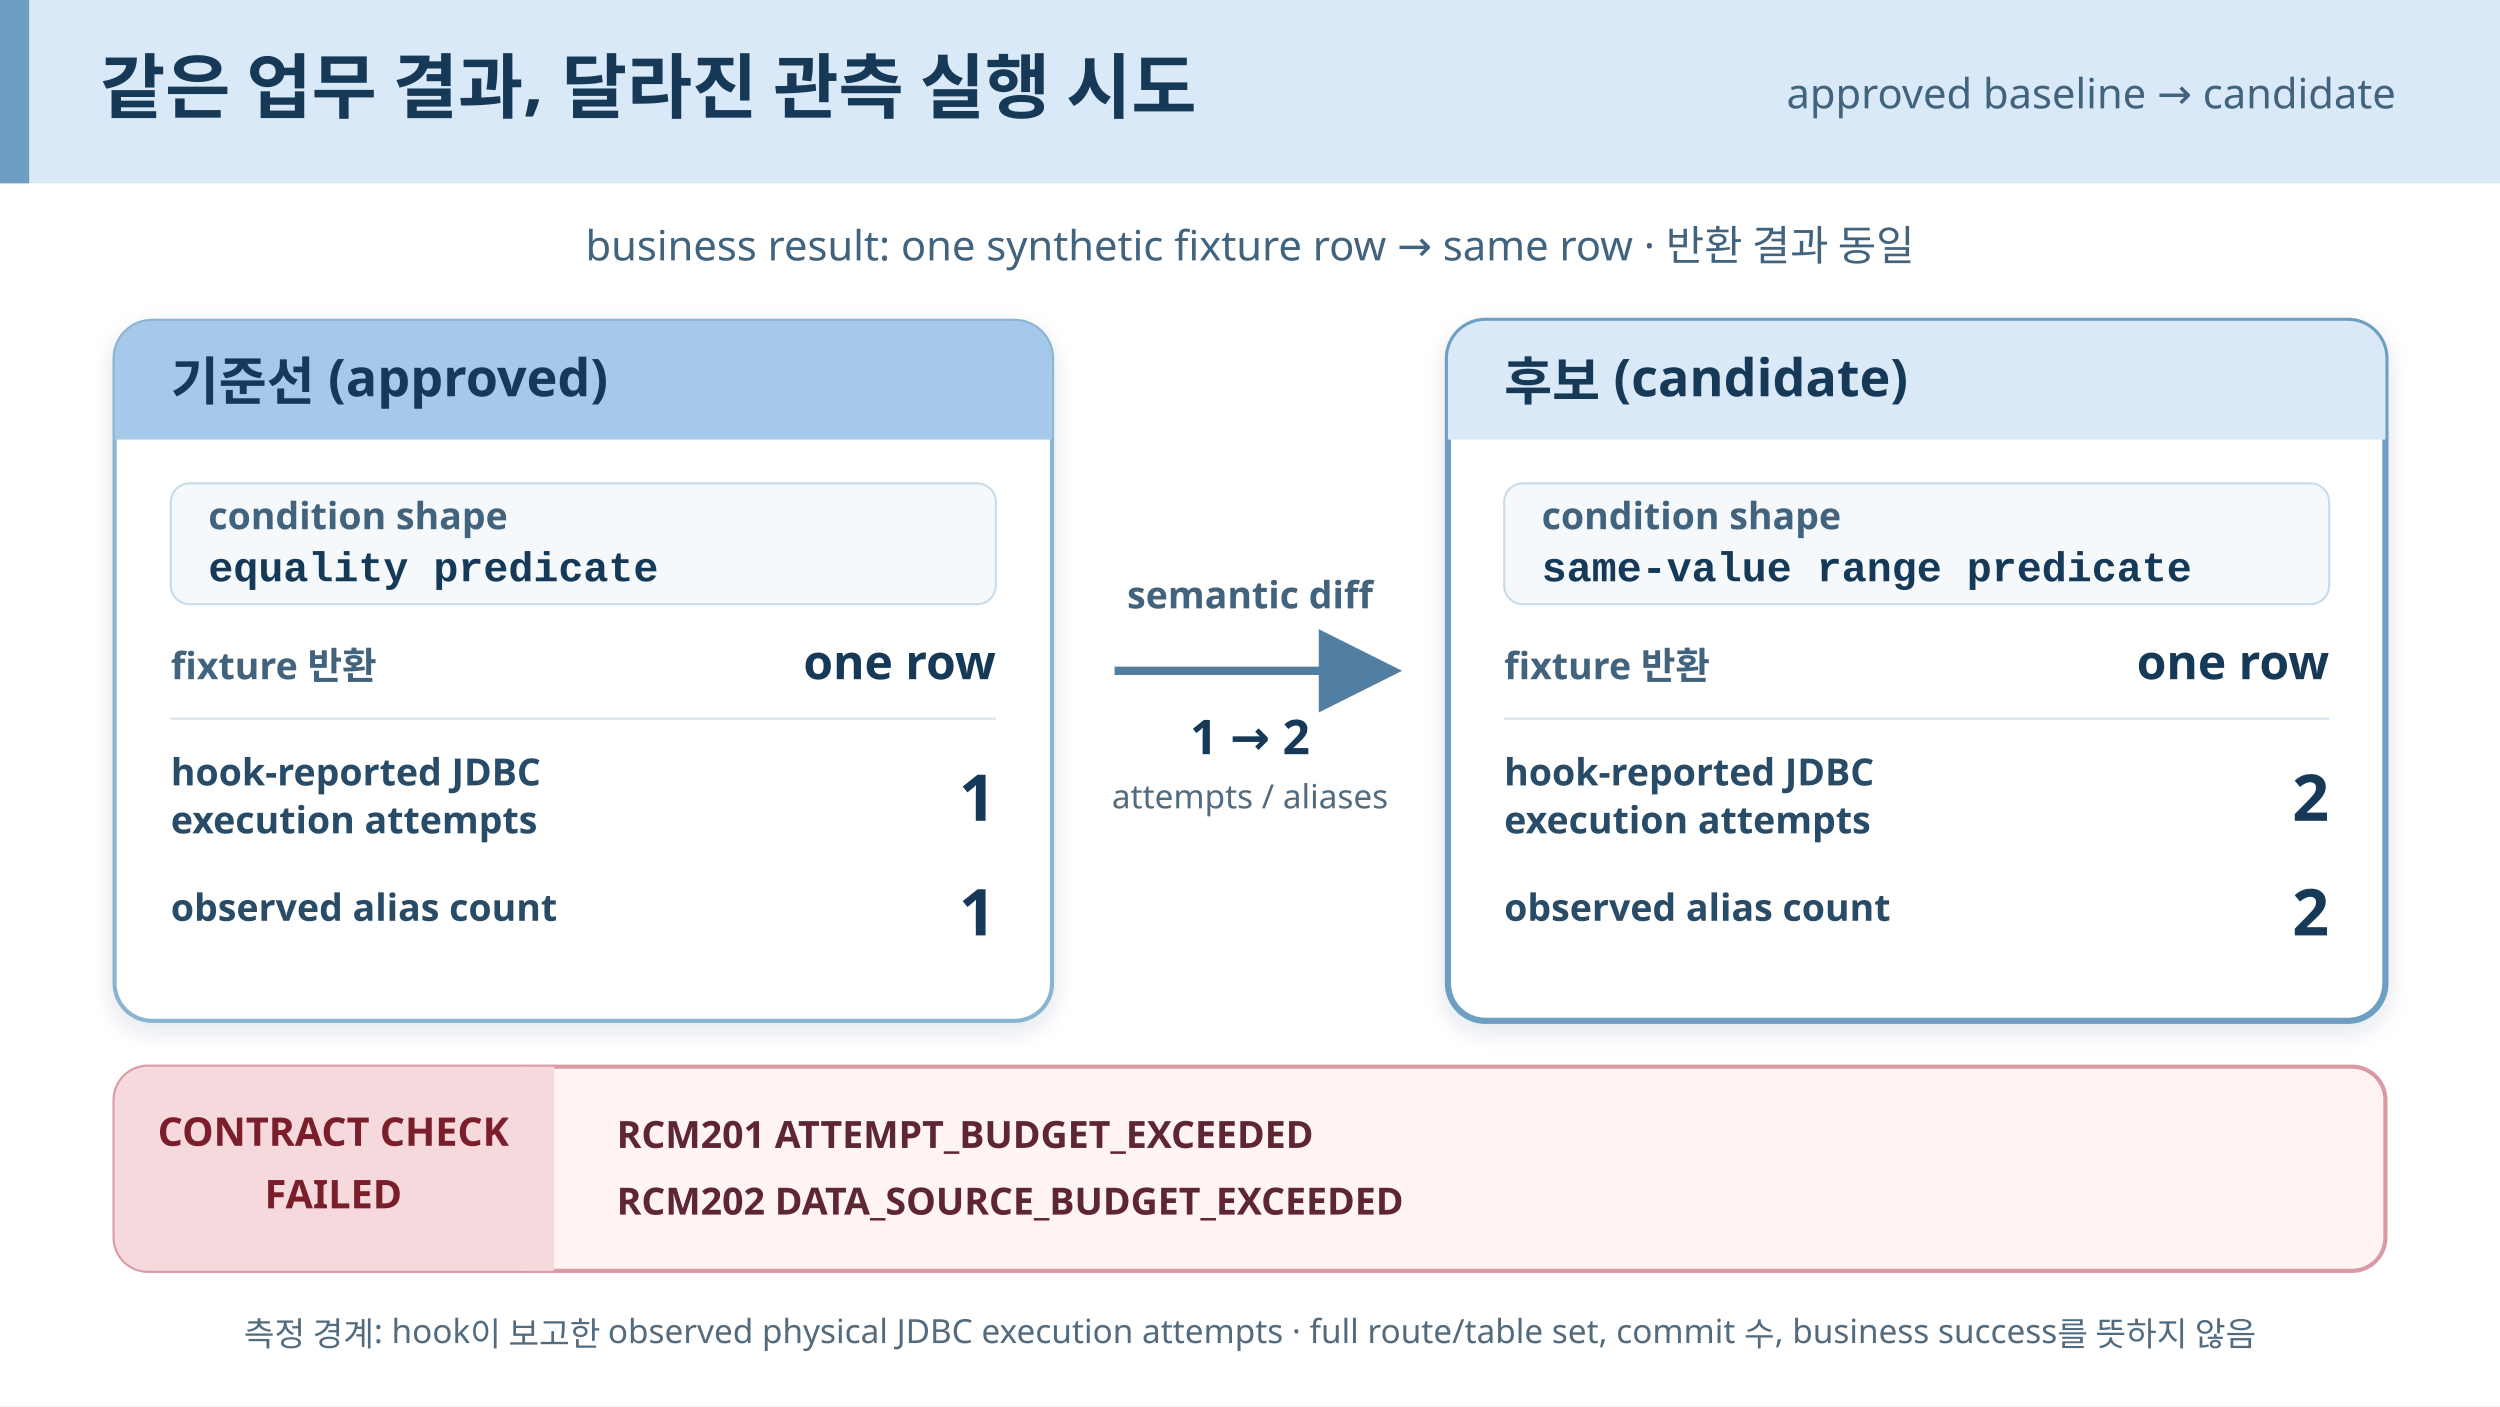
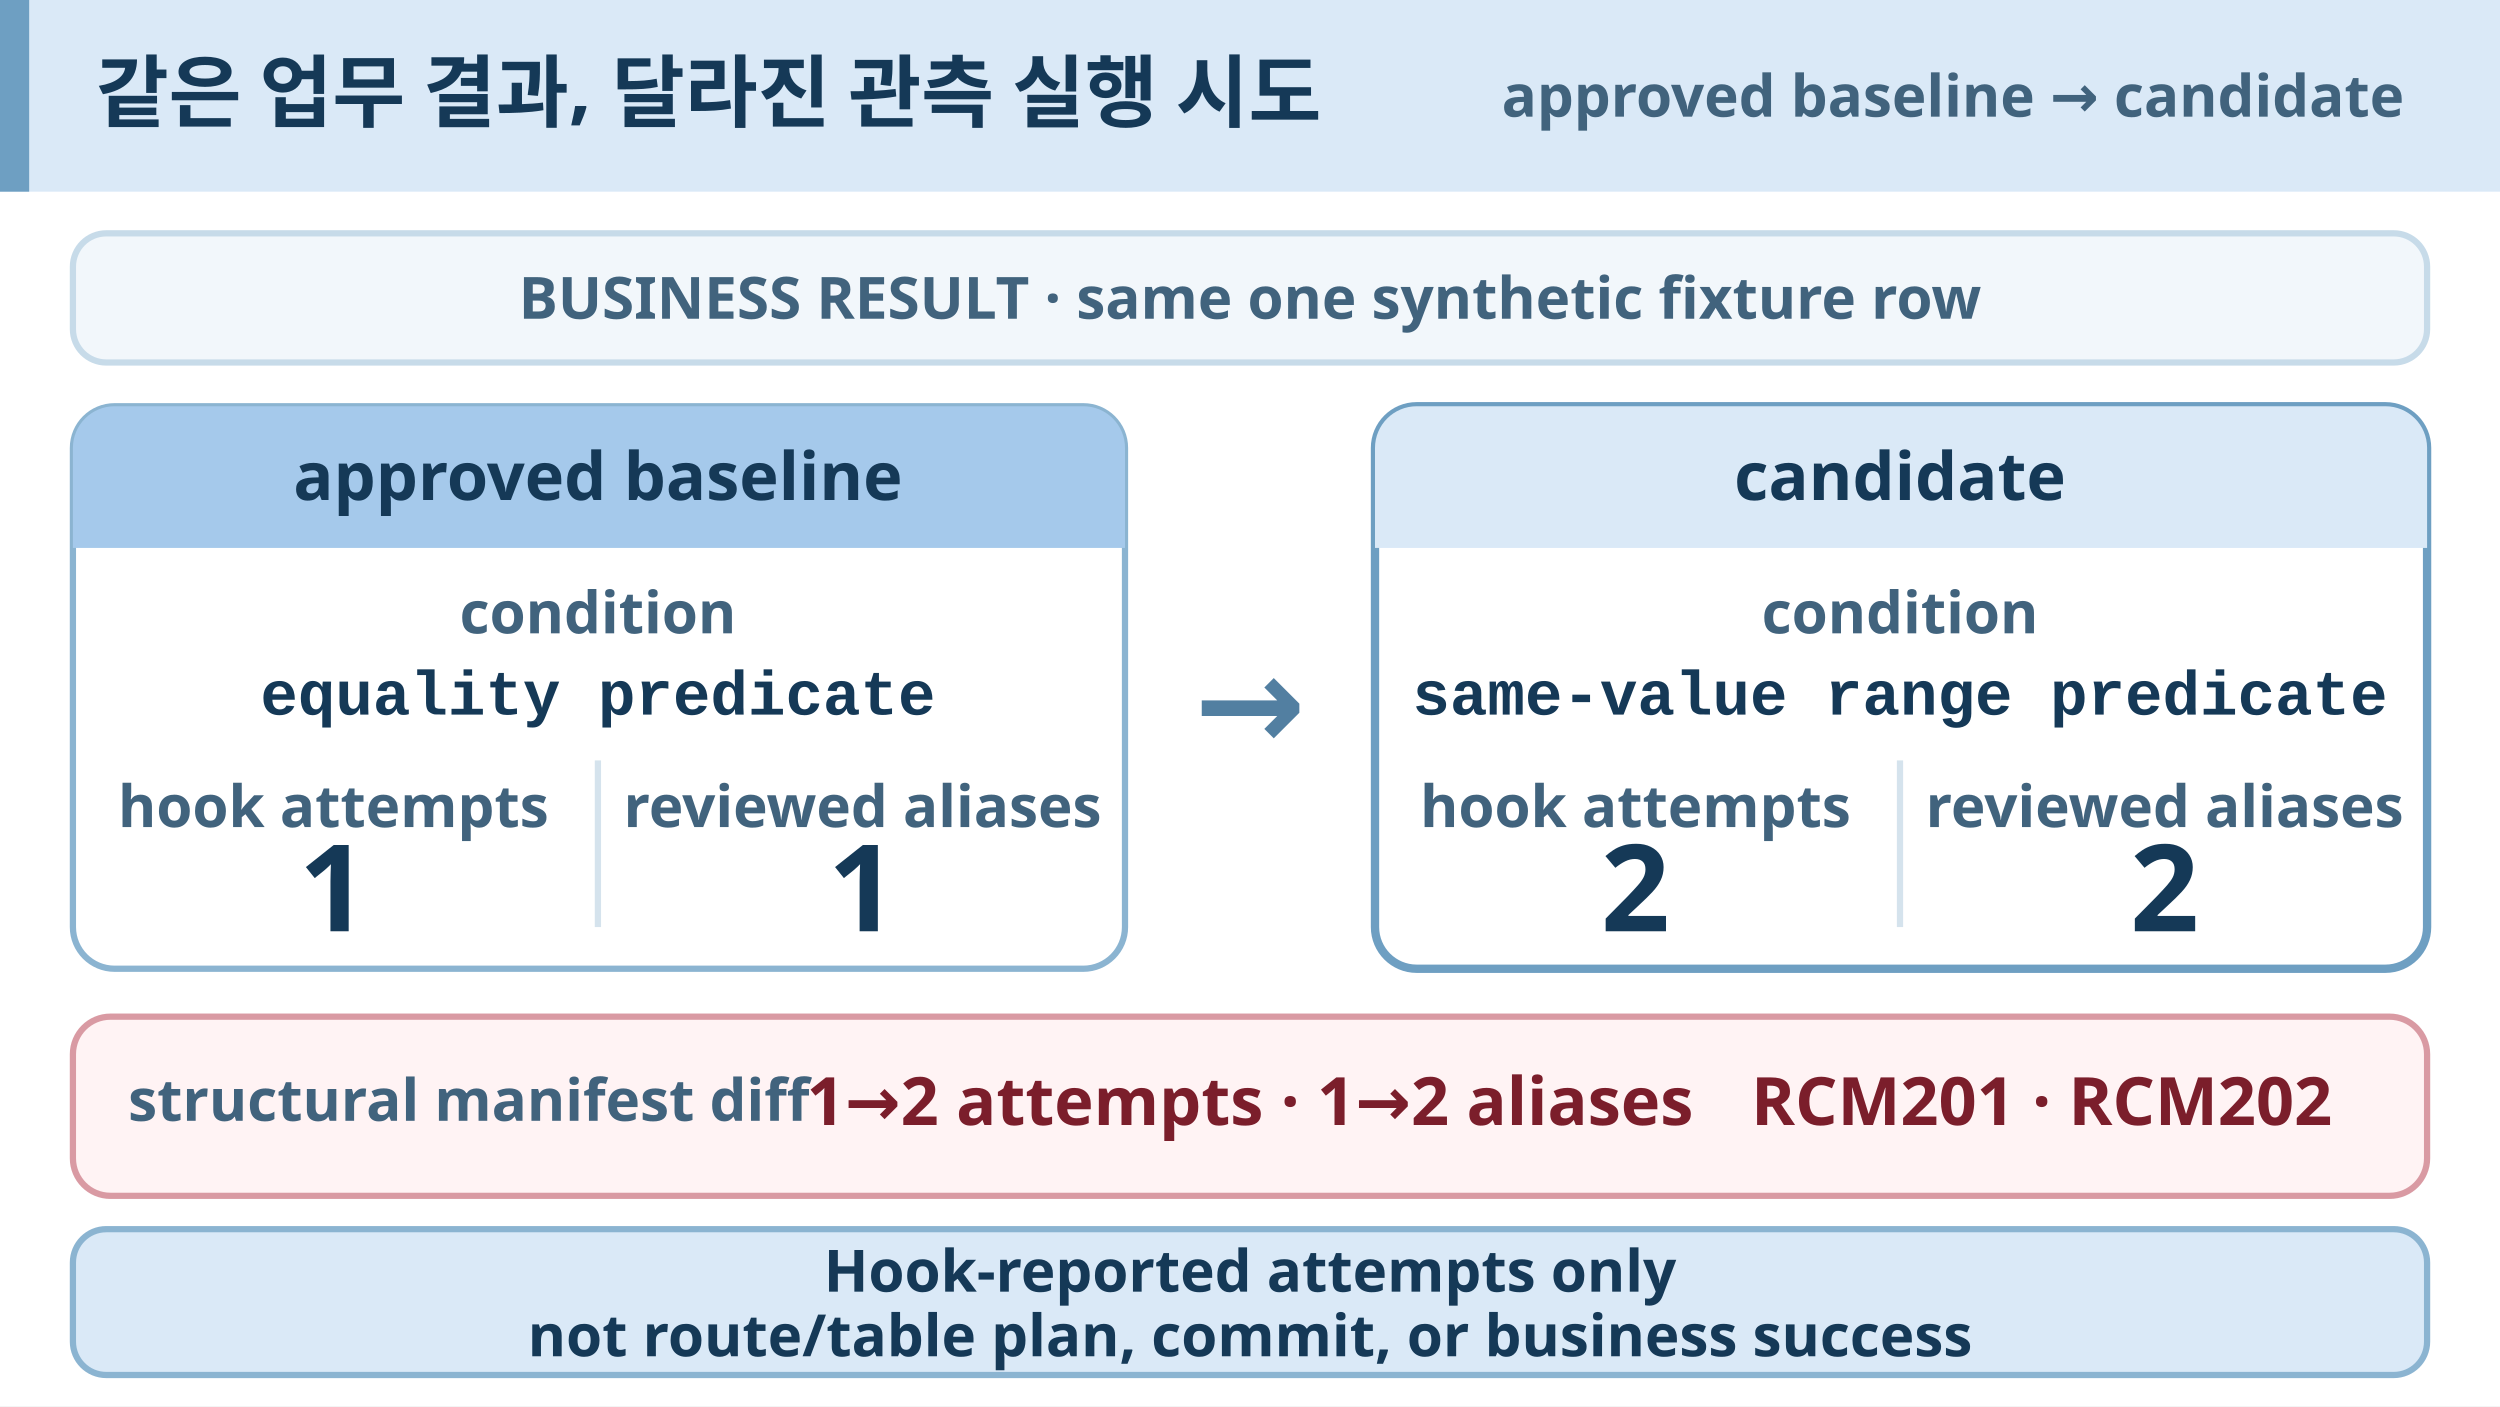
<svg xmlns="http://www.w3.org/2000/svg" width="1200" height="675" viewBox="0 0 1200 675" role="img" aria-labelledby="title desc">
  <defs>
    <style>
      .font { font-family: "Malgun Gothic", "Apple SD Gothic Neo", "Noto Sans KR", sans-serif; }
-       .title { font-size: 34px; font-weight: 700; fill: #153957; }
-       .subtitle { font-size: 20px; font-weight: 500; fill: #41637d; }
-       .card-title { font-size: 25px; font-weight: 700; fill: #153957; }
-       .label { font-size: 18px; font-weight: 600; fill: #41637d; }
-       .value { font-size: 23px; font-weight: 700; fill: #153957; }
-       .mono { font-family: "SFMono-Regular", Consolas, "Liberation Mono", monospace; font-size: 20px; font-weight: 600; fill: #153957; }
-       .metric { font-size: 18px; font-weight: 600; fill: #284c68; }
-       .metric-value { font-size: 31px; font-weight: 800; fill: #153957; }
-       .status { font-size: 19px; font-weight: 800; fill: #7b1e2b; }
-       .status-code { font-size: 18px; font-weight: 700; fill: #5d2630; }
-       .note { font-size: 16px; font-weight: 500; fill: #526b7e; }
+       .title { font-size: 38px; font-weight: 800; fill: #153957; }
+       .subtitle { font-size: 28px; font-weight: 700; fill: #41637d; }
+       .card-title { font-size: 32px; font-weight: 800; fill: #153957; }
+       .label { font-size: 28px; font-weight: 650; fill: #41637d; }
+       .condition { font-family: "SFMono-Regular", Consolas, "Liberation Mono", monospace; font-size: 30px; font-weight: 700; fill: #153957; }
+       .metric-value { font-size: 58px; font-weight: 850; fill: #153957; }
+       .diff-key { font-size: 32px; font-weight: 850; fill: #7b1e2b; }
+       .boundary { font-size: 28px; font-weight: 700; fill: #153957; }
+       .arrow { font-size: 64px; font-weight: 800; fill: #527fa1; }
    </style>
-     <filter id="shadow" x="-10%" y="-10%" width="120%" height="130%">
-       <feDropShadow dx="0" dy="4" stdDeviation="5" flood-color="#153957" flood-opacity="0.12" />
-     </filter>
-     <marker id="arrow" markerWidth="10" markerHeight="10" refX="8" refY="5" orient="auto" markerUnits="strokeWidth">
-       <path d="M 0 0 L 10 5 L 0 10 z" fill="#527fa1" />
-     </marker>
  </defs>
  <rect width="1200" height="675" fill="#ffffff" />
-   <rect x="0" y="0" width="1200" height="88" fill="#DAE9F7" />
-   <rect x="0" y="0" width="14" height="88" fill="#6e9fc2" />
-   <text class="font title" x="48" y="54">같은 업무 결과, 달라진 관측 실행 시도</text>
-   <text class="font subtitle" x="1150" y="52" text-anchor="end">approved baseline → candidate</text>
-   <text class="font subtitle" x="600" y="125" text-anchor="middle">business result: one synthetic fixture row → same row  ·  반환 결과 동일</text>
-   <g filter="url(#shadow)">
-     <rect x="55" y="154" width="450" height="336" rx="18" fill="#ffffff" stroke="#8bb4d1" stroke-width="2" />
-     <path d="M73 154 H487 A18 18 0 0 1 505 172 V211 H55 V172 A18 18 0 0 1 73 154 Z" fill="#A5C9EB" />
-   </g>
-   <text class="font card-title" x="82" y="192">기준선 (approved)</text>
-   <rect x="82" y="232" width="396" height="58" rx="9" fill="#f5f9fc" stroke="#c7dbe9" />
-   <text class="font label" x="100" y="254">condition shape</text>
-   <text class="mono" x="100" y="279">equality predicate</text>
-   <text class="font label" x="82" y="326">fixture 반환</text>
-   <text class="font value" x="478" y="326" text-anchor="end">one row</text>
-   <line x1="82" y1="345" x2="478" y2="345" stroke="#d5e3ed" />
-   <text class="font metric" x="82" y="377">hook-reported JDBC</text>
-   <text class="font metric" x="82" y="400">execution attempts</text>
-   <text class="font metric-value" x="478" y="394" text-anchor="end">1</text>
-   <text class="font metric" x="82" y="442">observed alias count</text>
-   <text class="font metric-value" x="478" y="449" text-anchor="end">1</text>
-   <g filter="url(#shadow)">
-     <rect x="695" y="154" width="450" height="336" rx="18" fill="#ffffff" stroke="#6e9fc2" stroke-width="3" />
-     <path d="M713 154 H1127 A18 18 0 0 1 1145 172 V211 H695 V172 A18 18 0 0 1 713 154 Z" fill="#DAE9F7" />
-   </g>
-   <text class="font card-title" x="722" y="192">후보 (candidate)</text>
-   <rect x="722" y="232" width="396" height="58" rx="9" fill="#f5f9fc" stroke="#c7dbe9" />
-   <text class="font label" x="740" y="254">condition shape</text>
-   <text class="mono" x="740" y="279">same-value range predicate</text>
-   <text class="font label" x="722" y="326">fixture 반환</text>
-   <text class="font value" x="1118" y="326" text-anchor="end">one row</text>
-   <line x1="722" y1="345" x2="1118" y2="345" stroke="#d5e3ed" />
-   <text class="font metric" x="722" y="377">hook-reported JDBC</text>
-   <text class="font metric" x="722" y="400">execution attempts</text>
-   <text class="font metric-value" x="1118" y="394" text-anchor="end">2</text>
-   <text class="font metric" x="722" y="442">observed alias count</text>
-   <text class="font metric-value" x="1118" y="449" text-anchor="end">2</text>
-   <line x1="535" y1="322" x2="665" y2="322" stroke="#527fa1" stroke-width="4" marker-end="url(#arrow)" />
-   <text class="font label" x="600" y="292" text-anchor="middle">semantic diff</text>
-   <text class="font value" x="600" y="362" text-anchor="middle">1 → 2</text>
-   <text class="font note" x="600" y="388" text-anchor="middle">attempts / aliases</text>
-   <rect x="55" y="512" width="1090" height="98" rx="16" fill="#fff3f4" stroke="#d99aa3" stroke-width="2" />
-   <rect x="55" y="512" width="211" height="98" rx="16" fill="#f6d9dd" />
-   <path d="M250 512 H266 V610 H250 Z" fill="#f6d9dd" />
-   <text class="font status" x="160" y="550" text-anchor="middle">CONTRACT CHECK</text>
-   <text class="font status" x="160" y="580" text-anchor="middle">FAILED</text>
-   <text class="font status-code" x="296" y="551">RCM201  ATTEMPT_BUDGET_EXCEEDED</text>
-   <text class="font status-code" x="296" y="583">RCM202  DATA_SOURCE_BUDGET_EXCEEDED</text>
-   <text class="font note" x="600" y="646" text-anchor="middle">측정 경계: hook이 보고한 observed physical JDBC execution attempts · full route/table set, commit 수, business success를 뜻하지 않음</text>
+   <rect x="0" y="0" width="1200" height="92" fill="#DAE9F7" />
+   <rect x="0" y="0" width="14" height="92" fill="#6e9fc2" />
+   <text class="font title" x="46" y="58">같은 업무 결과, 달라진 관측 실행 시도</text>
+   <text class="font subtitle" x="1154" y="56" text-anchor="end">approved baseline → candidate</text>
+   <rect x="35" y="112" width="1130" height="62" rx="16" fill="#f2f7fb" stroke="#c7dbe9" stroke-width="3" />
+   <text class="font subtitle" x="600" y="153" text-anchor="middle">BUSINESS RESULT · same one synthetic fixture row</text>
+   <rect x="35" y="195" width="505" height="270" rx="20" fill="#ffffff" stroke="#8bb4d1" stroke-width="3" />
+   <path d="M55 195 H520 A20 20 0 0 1 540 215 V263 H35 V215 A20 20 0 0 1 55 195 Z" fill="#A5C9EB" />
+   <text class="font card-title" x="287" y="240" text-anchor="middle">approved baseline</text>
+   <text class="font label" x="287" y="304" text-anchor="middle">condition</text>
+   <text class="font condition" x="287" y="343" text-anchor="middle">equality predicate</text>
+   <line x1="287" y1="365" x2="287" y2="445" stroke="#d5e3ed" stroke-width="3" />
+   <text class="font label" x="160" y="397" text-anchor="middle">hook attempts</text>
+   <text class="font metric-value" x="160" y="447" text-anchor="middle">1</text>
+   <text class="font label" x="414" y="397" text-anchor="middle">reviewed aliases</text>
+   <text class="font metric-value" x="414" y="447" text-anchor="middle">1</text>
+   <text class="font arrow" x="600" y="360" text-anchor="middle">→</text>
+   <rect x="660" y="195" width="505" height="270" rx="20" fill="#ffffff" stroke="#6e9fc2" stroke-width="4" />
+   <path d="M680 195 H1145 A20 20 0 0 1 1165 215 V263 H660 V215 A20 20 0 0 1 680 195 Z" fill="#DAE9F7" />
+   <text class="font card-title" x="912" y="240" text-anchor="middle">candidate</text>
+   <text class="font label" x="912" y="304" text-anchor="middle">condition</text>
+   <text class="font condition" x="912" y="343" text-anchor="middle">same-value range predicate</text>
+   <line x1="912" y1="365" x2="912" y2="445" stroke="#d5e3ed" stroke-width="3" />
+   <text class="font label" x="785" y="397" text-anchor="middle">hook attempts</text>
+   <text class="font metric-value" x="785" y="447" text-anchor="middle">2</text>
+   <text class="font label" x="1039" y="397" text-anchor="middle">reviewed aliases</text>
+   <text class="font metric-value" x="1039" y="447" text-anchor="middle">2</text>
+   <rect x="35" y="488" width="1130" height="86" rx="18" fill="#fff3f4" stroke="#d99aa3" stroke-width="3" />
+   <text class="font label" x="225" y="538" text-anchor="middle">structural manifest diff</text>
+   <text class="font diff-key" x="600" y="540" text-anchor="middle">1→2 attempts · 1→2 aliases</text>
+   <text class="font diff-key" x="980" y="540" text-anchor="middle">RCM201 · RCM202</text>
+   <rect x="35" y="590" width="1130" height="70" rx="16" fill="#DAE9F7" stroke="#8bb4d1" stroke-width="3" />
+   <text class="font boundary" x="600" y="620" text-anchor="middle">Hook-reported attempts only</text>
+   <text class="font boundary" x="600" y="651" text-anchor="middle">not route/table plan, commit, or business success</text>
</svg>
